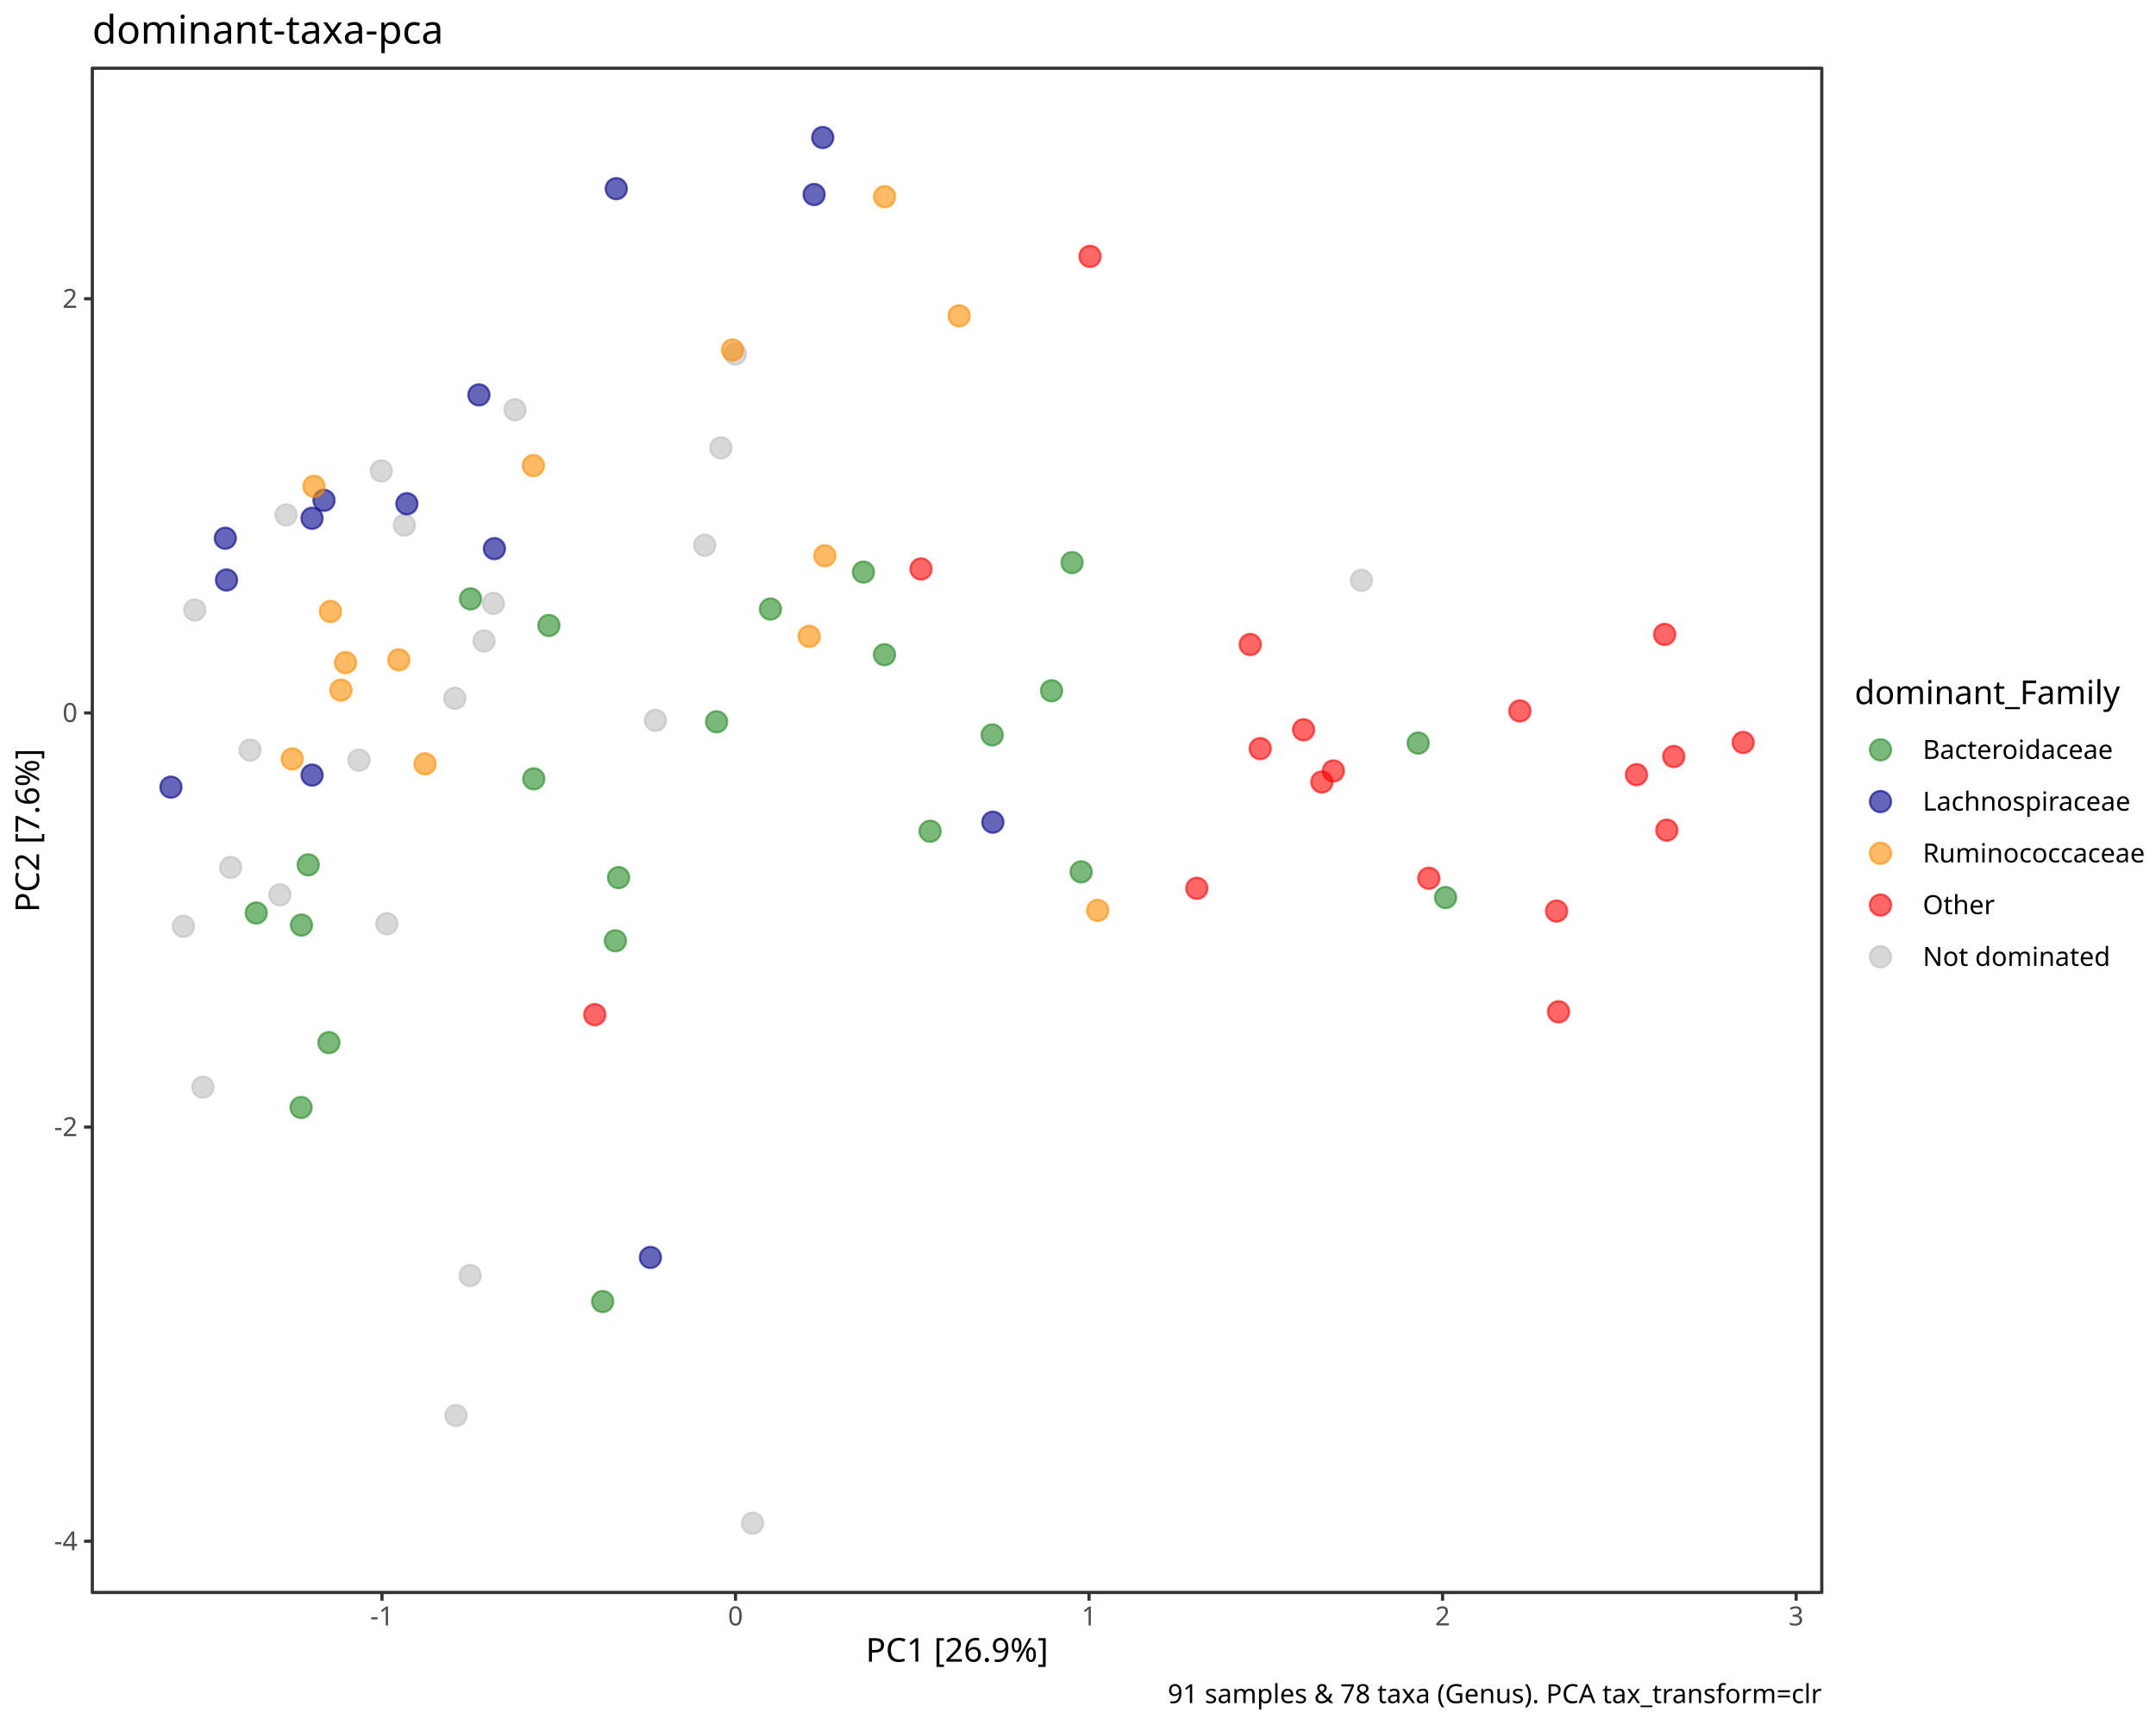
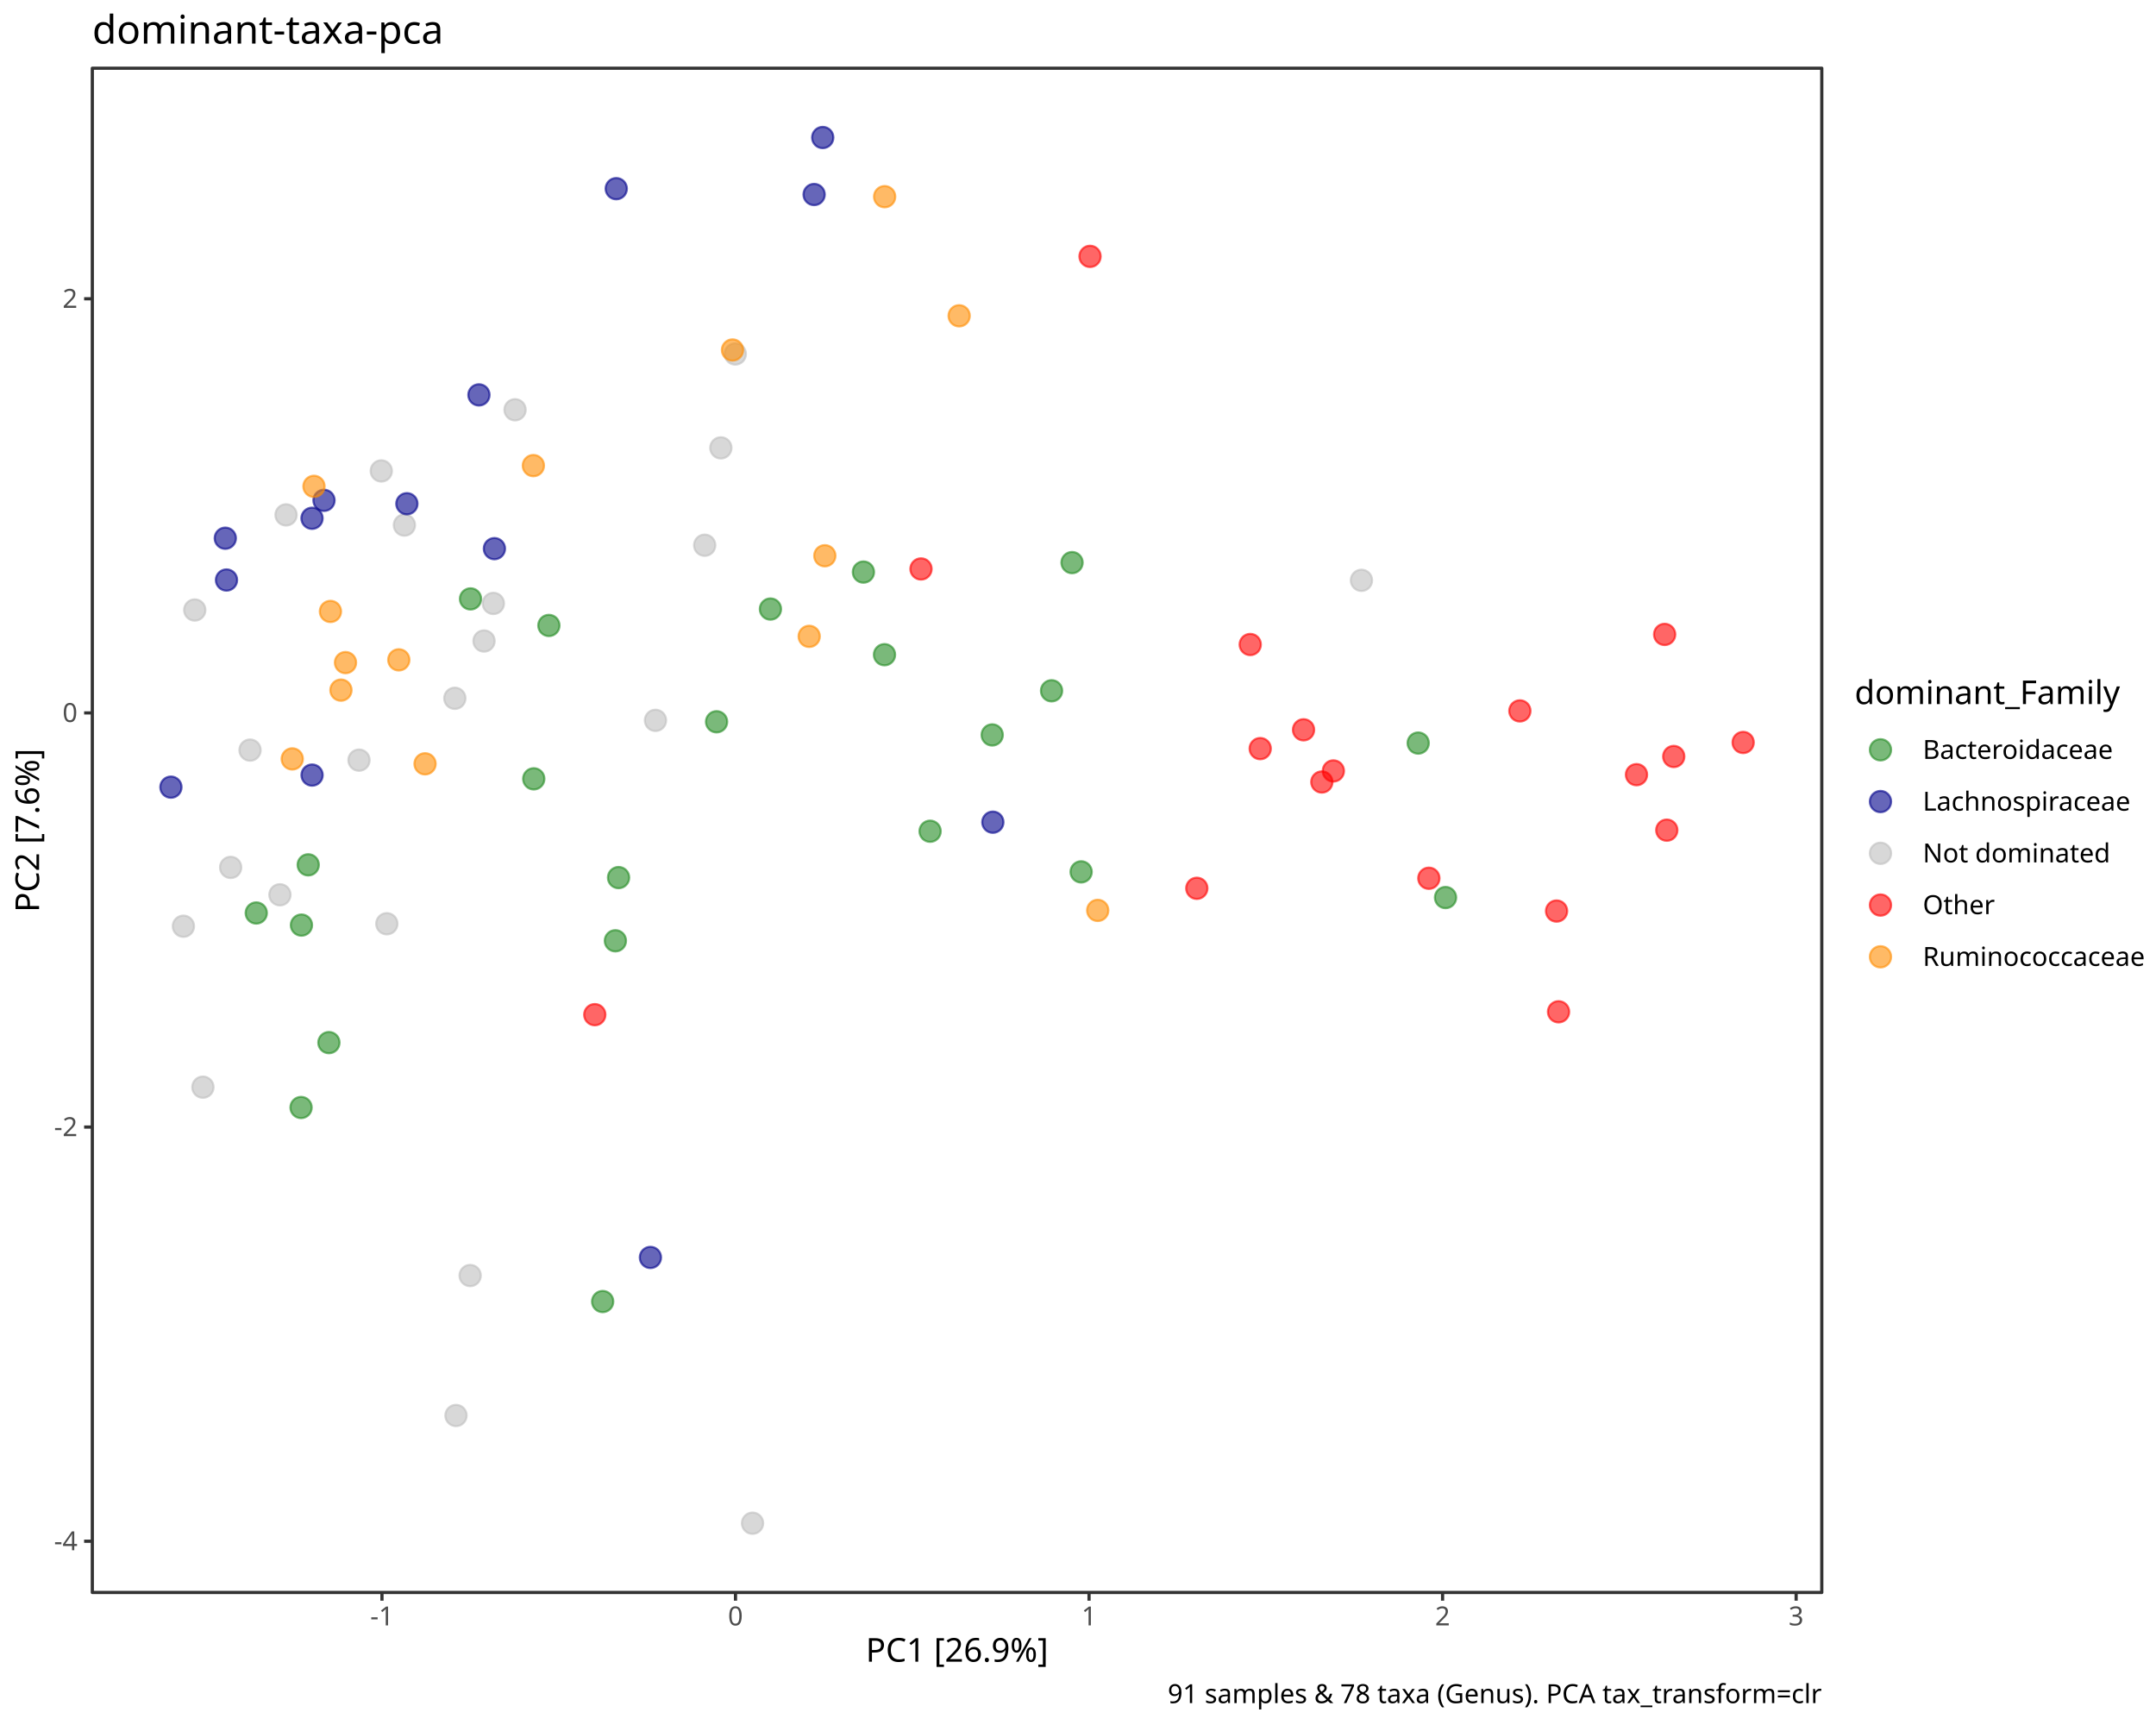
<svg xmlns="http://www.w3.org/2000/svg" class="svglite" data-engine-version="2.0" width="720.00pt" height="576.00pt" viewBox="0 0 720.00 576.00">
  <defs>
    <style type="text/css">
    .svglite line, .svglite polyline, .svglite polygon, .svglite path, .svglite rect, .svglite circle {
      fill: none;
      stroke: #000000;
      stroke-linecap: round;
      stroke-linejoin: round;
      stroke-miterlimit: 10.00;
    }
  </style>
  </defs>
  <rect width="100%" height="100%" style="stroke: none; fill: #FFFFFF;" />
  <defs>
    <clipPath id="cpMC4wMHw3MjAuMDB8MC4wMHw1NzYuMDA=">
      <rect x="0.00" y="0.00" width="720.00" height="576.00" />
    </clipPath>
  </defs>
  <g clip-path="url(#cpMC4wMHw3MjAuMDB8MC4wMHw1NzYuMDA=)">
    <rect x="0.00" y="0.00" width="720.00" height="576.00" style="stroke-width: 1.07; stroke: #FFFFFF; fill: #FFFFFF;" />
    <rect x="30.83" y="22.78" width="577.56" height="508.97" style="stroke-width: 1.07; stroke: none; fill: #FFFFFF;" />
    <circle cx="270.23" cy="212.49" r="3.56" style="stroke-width: 0.71; stroke: #FF8C00; stroke-opacity: 0.60; fill: #FF8C00; fill-opacity: 0.60;" />
    <circle cx="67.76" cy="363.02" r="3.56" style="stroke-width: 0.71; stroke: #BEBEBE; stroke-opacity: 0.60; fill: #BEBEBE; fill-opacity: 0.60;" />
    <circle cx="351.17" cy="230.66" r="3.56" style="stroke-width: 0.71; stroke: #228B22; stroke-opacity: 0.60; fill: #228B22; fill-opacity: 0.60;" />
    <circle cx="358.01" cy="187.86" r="3.56" style="stroke-width: 0.71; stroke: #228B22; stroke-opacity: 0.60; fill: #228B22; fill-opacity: 0.60;" />
    <circle cx="295.43" cy="65.67" r="3.56" style="stroke-width: 0.71; stroke: #FF8C00; stroke-opacity: 0.60; fill: #FF8C00; fill-opacity: 0.60;" />
    <circle cx="417.52" cy="215.21" r="3.56" style="stroke-width: 0.71; stroke: #FF0000; stroke-opacity: 0.60; fill: #FF0000; fill-opacity: 0.60;" />
    <circle cx="245.55" cy="118.20" r="3.56" style="stroke-width: 0.71; stroke: #BEBEBE; stroke-opacity: 0.60; fill: #BEBEBE; fill-opacity: 0.60;" />
    <circle cx="582.13" cy="247.92" r="3.56" style="stroke-width: 0.71; stroke: #FF0000; stroke-opacity: 0.60; fill: #FF0000; fill-opacity: 0.60;" />
    <circle cx="217.21" cy="419.88" r="3.56" style="stroke-width: 0.71; stroke: #00008B; stroke-opacity: 0.60; fill: #00008B; fill-opacity: 0.60;" />
    <circle cx="141.95" cy="255.05" r="3.56" style="stroke-width: 0.71; stroke: #FF8C00; stroke-opacity: 0.60; fill: #FF8C00; fill-opacity: 0.60;" />
    <circle cx="366.59" cy="303.99" r="3.56" style="stroke-width: 0.71; stroke: #FF8C00; stroke-opacity: 0.60; fill: #FF8C00; fill-opacity: 0.60;" />
    <circle cx="157.01" cy="425.92" r="3.56" style="stroke-width: 0.71; stroke: #BEBEBE; stroke-opacity: 0.60; fill: #BEBEBE; fill-opacity: 0.60;" />
    <circle cx="108.20" cy="167.07" r="3.56" style="stroke-width: 0.71; stroke: #00008B; stroke-opacity: 0.60; fill: #00008B; fill-opacity: 0.60;" />
    <circle cx="95.53" cy="171.93" r="3.56" style="stroke-width: 0.71; stroke: #BEBEBE; stroke-opacity: 0.60; fill: #BEBEBE; fill-opacity: 0.60;" />
    <circle cx="110.35" cy="204.17" r="3.56" style="stroke-width: 0.71; stroke: #FF8C00; stroke-opacity: 0.60; fill: #FF8C00; fill-opacity: 0.60;" />
    <circle cx="320.31" cy="105.45" r="3.56" style="stroke-width: 0.71; stroke: #FF8C00; stroke-opacity: 0.60; fill: #FF8C00; fill-opacity: 0.60;" />
    <circle cx="178.12" cy="155.47" r="3.56" style="stroke-width: 0.71; stroke: #FF8C00; stroke-opacity: 0.60; fill: #FF8C00; fill-opacity: 0.60;" />
    <circle cx="288.34" cy="191.02" r="3.56" style="stroke-width: 0.71; stroke: #228B22; stroke-opacity: 0.60; fill: #228B22; fill-opacity: 0.60;" />
    <circle cx="133.18" cy="220.33" r="3.56" style="stroke-width: 0.71; stroke: #FF8C00; stroke-opacity: 0.60; fill: #FF8C00; fill-opacity: 0.60;" />
    <circle cx="159.94" cy="131.86" r="3.56" style="stroke-width: 0.71; stroke: #00008B; stroke-opacity: 0.60; fill: #00008B; fill-opacity: 0.60;" />
    <circle cx="100.54" cy="369.81" r="3.56" style="stroke-width: 0.71; stroke: #228B22; stroke-opacity: 0.60; fill: #228B22; fill-opacity: 0.60;" />
    <circle cx="135.05" cy="175.33" r="3.56" style="stroke-width: 0.71; stroke: #BEBEBE; stroke-opacity: 0.60; fill: #BEBEBE; fill-opacity: 0.60;" />
    <circle cx="135.88" cy="168.20" r="3.56" style="stroke-width: 0.71; stroke: #00008B; stroke-opacity: 0.60; fill: #00008B; fill-opacity: 0.60;" />
    <circle cx="454.66" cy="193.78" r="3.56" style="stroke-width: 0.71; stroke: #BEBEBE; stroke-opacity: 0.60; fill: #BEBEBE; fill-opacity: 0.60;" />
    <circle cx="546.51" cy="258.67" r="3.56" style="stroke-width: 0.71; stroke: #FF0000; stroke-opacity: 0.60; fill: #FF0000; fill-opacity: 0.60;" />
    <circle cx="57.08" cy="262.84" r="3.56" style="stroke-width: 0.71; stroke: #00008B; stroke-opacity: 0.60; fill: #00008B; fill-opacity: 0.60;" />
    <circle cx="178.25" cy="260.06" r="3.56" style="stroke-width: 0.71; stroke: #228B22; stroke-opacity: 0.60; fill: #228B22; fill-opacity: 0.60;" />
    <circle cx="109.84" cy="348.14" r="3.56" style="stroke-width: 0.71; stroke: #228B22; stroke-opacity: 0.60; fill: #228B22; fill-opacity: 0.60;" />
    <circle cx="555.91" cy="211.84" r="3.56" style="stroke-width: 0.71; stroke: #FF0000; stroke-opacity: 0.60; fill: #FF0000; fill-opacity: 0.60;" />
    <circle cx="104.20" cy="173.06" r="3.56" style="stroke-width: 0.71; stroke: #00008B; stroke-opacity: 0.60; fill: #00008B; fill-opacity: 0.60;" />
    <circle cx="93.48" cy="298.78" r="3.56" style="stroke-width: 0.71; stroke: #BEBEBE; stroke-opacity: 0.60; fill: #BEBEBE; fill-opacity: 0.60;" />
    <circle cx="244.62" cy="116.87" r="3.56" style="stroke-width: 0.71; stroke: #FF8C00; stroke-opacity: 0.60; fill: #FF8C00; fill-opacity: 0.60;" />
    <circle cx="165.11" cy="183.20" r="3.56" style="stroke-width: 0.71; stroke: #00008B; stroke-opacity: 0.60; fill: #00008B; fill-opacity: 0.60;" />
    <circle cx="104.22" cy="258.81" r="3.56" style="stroke-width: 0.71; stroke: #00008B; stroke-opacity: 0.60; fill: #00008B; fill-opacity: 0.60;" />
    <circle cx="235.33" cy="182.06" r="3.56" style="stroke-width: 0.71; stroke: #BEBEBE; stroke-opacity: 0.60; fill: #BEBEBE; fill-opacity: 0.60;" />
    <circle cx="420.85" cy="249.97" r="3.56" style="stroke-width: 0.71; stroke: #FF0000; stroke-opacity: 0.60; fill: #FF0000; fill-opacity: 0.60;" />
    <circle cx="519.82" cy="304.21" r="3.56" style="stroke-width: 0.71; stroke: #FF0000; stroke-opacity: 0.60; fill: #FF0000; fill-opacity: 0.60;" />
    <circle cx="75.64" cy="193.67" r="3.56" style="stroke-width: 0.71; stroke: #00008B; stroke-opacity: 0.60; fill: #00008B; fill-opacity: 0.60;" />
    <circle cx="271.88" cy="64.95" r="3.56" style="stroke-width: 0.71; stroke: #00008B; stroke-opacity: 0.60; fill: #00008B; fill-opacity: 0.60;" />
    <circle cx="257.29" cy="203.37" r="3.56" style="stroke-width: 0.71; stroke: #228B22; stroke-opacity: 0.60; fill: #228B22; fill-opacity: 0.60;" />
    <circle cx="102.93" cy="288.78" r="3.56" style="stroke-width: 0.71; stroke: #228B22; stroke-opacity: 0.60; fill: #228B22; fill-opacity: 0.60;" />
    <circle cx="205.51" cy="314.14" r="3.56" style="stroke-width: 0.71; stroke: #228B22; stroke-opacity: 0.60; fill: #228B22; fill-opacity: 0.60;" />
    <circle cx="331.35" cy="245.40" r="3.56" style="stroke-width: 0.71; stroke: #228B22; stroke-opacity: 0.60; fill: #228B22; fill-opacity: 0.60;" />
    <circle cx="558.95" cy="252.60" r="3.56" style="stroke-width: 0.71; stroke: #FF0000; stroke-opacity: 0.60; fill: #FF0000; fill-opacity: 0.60;" />
    <circle cx="310.61" cy="277.56" r="3.56" style="stroke-width: 0.71; stroke: #228B22; stroke-opacity: 0.60; fill: #228B22; fill-opacity: 0.60;" />
    <circle cx="100.67" cy="308.90" r="3.56" style="stroke-width: 0.71; stroke: #228B22; stroke-opacity: 0.60; fill: #228B22; fill-opacity: 0.60;" />
    <circle cx="218.90" cy="240.54" r="3.56" style="stroke-width: 0.71; stroke: #BEBEBE; stroke-opacity: 0.60; fill: #BEBEBE; fill-opacity: 0.60;" />
    <circle cx="361.05" cy="291.13" r="3.56" style="stroke-width: 0.71; stroke: #228B22; stroke-opacity: 0.60; fill: #228B22; fill-opacity: 0.60;" />
    <circle cx="151.89" cy="233.17" r="3.56" style="stroke-width: 0.71; stroke: #BEBEBE; stroke-opacity: 0.60; fill: #BEBEBE; fill-opacity: 0.60;" />
    <circle cx="399.68" cy="296.62" r="3.56" style="stroke-width: 0.71; stroke: #FF0000; stroke-opacity: 0.60; fill: #FF0000; fill-opacity: 0.60;" />
    <circle cx="206.57" cy="293.04" r="3.56" style="stroke-width: 0.71; stroke: #228B22; stroke-opacity: 0.60; fill: #228B22; fill-opacity: 0.60;" />
    <circle cx="556.63" cy="277.20" r="3.56" style="stroke-width: 0.71; stroke: #FF0000; stroke-opacity: 0.60; fill: #FF0000; fill-opacity: 0.60;" />
    <circle cx="239.30" cy="241.01" r="3.56" style="stroke-width: 0.71; stroke: #228B22; stroke-opacity: 0.60; fill: #228B22; fill-opacity: 0.60;" />
    <circle cx="152.28" cy="472.65" r="3.56" style="stroke-width: 0.71; stroke: #BEBEBE; stroke-opacity: 0.60; fill: #BEBEBE; fill-opacity: 0.60;" />
    <circle cx="295.38" cy="218.61" r="3.56" style="stroke-width: 0.71; stroke: #228B22; stroke-opacity: 0.60; fill: #228B22; fill-opacity: 0.60;" />
    <circle cx="205.80" cy="63.00" r="3.56" style="stroke-width: 0.71; stroke: #00008B; stroke-opacity: 0.60; fill: #00008B; fill-opacity: 0.60;" />
    <circle cx="161.64" cy="214.04" r="3.56" style="stroke-width: 0.71; stroke: #BEBEBE; stroke-opacity: 0.60; fill: #BEBEBE; fill-opacity: 0.60;" />
    <circle cx="129.18" cy="308.45" r="3.56" style="stroke-width: 0.71; stroke: #BEBEBE; stroke-opacity: 0.60; fill: #BEBEBE; fill-opacity: 0.60;" />
    <circle cx="441.43" cy="261.12" r="3.56" style="stroke-width: 0.71; stroke: #FF0000; stroke-opacity: 0.60; fill: #FF0000; fill-opacity: 0.60;" />
    <circle cx="119.89" cy="253.82" r="3.56" style="stroke-width: 0.71; stroke: #BEBEBE; stroke-opacity: 0.60; fill: #BEBEBE; fill-opacity: 0.60;" />
    <circle cx="275.45" cy="185.57" r="3.56" style="stroke-width: 0.71; stroke: #FF8C00; stroke-opacity: 0.60; fill: #FF8C00; fill-opacity: 0.60;" />
    <circle cx="85.58" cy="304.86" r="3.56" style="stroke-width: 0.71; stroke: #228B22; stroke-opacity: 0.60; fill: #228B22; fill-opacity: 0.60;" />
    <circle cx="65.04" cy="203.69" r="3.56" style="stroke-width: 0.71; stroke: #BEBEBE; stroke-opacity: 0.60; fill: #BEBEBE; fill-opacity: 0.60;" />
    <circle cx="473.61" cy="248.12" r="3.56" style="stroke-width: 0.71; stroke: #228B22; stroke-opacity: 0.60; fill: #228B22; fill-opacity: 0.60;" />
    <circle cx="507.56" cy="237.38" r="3.56" style="stroke-width: 0.71; stroke: #FF0000; stroke-opacity: 0.60; fill: #FF0000; fill-opacity: 0.60;" />
    <circle cx="83.50" cy="250.47" r="3.56" style="stroke-width: 0.71; stroke: #BEBEBE; stroke-opacity: 0.60; fill: #BEBEBE; fill-opacity: 0.60;" />
    <circle cx="77.03" cy="289.64" r="3.56" style="stroke-width: 0.71; stroke: #BEBEBE; stroke-opacity: 0.60; fill: #BEBEBE; fill-opacity: 0.60;" />
    <circle cx="274.75" cy="45.92" r="3.56" style="stroke-width: 0.71; stroke: #00008B; stroke-opacity: 0.60; fill: #00008B; fill-opacity: 0.60;" />
    <circle cx="113.86" cy="230.44" r="3.56" style="stroke-width: 0.71; stroke: #FF8C00; stroke-opacity: 0.60; fill: #FF8C00; fill-opacity: 0.60;" />
    <circle cx="183.30" cy="208.85" r="3.56" style="stroke-width: 0.71; stroke: #228B22; stroke-opacity: 0.60; fill: #228B22; fill-opacity: 0.60;" />
    <circle cx="364.02" cy="85.61" r="3.56" style="stroke-width: 0.71; stroke: #FF0000; stroke-opacity: 0.60; fill: #FF0000; fill-opacity: 0.60;" />
    <circle cx="157.13" cy="199.98" r="3.56" style="stroke-width: 0.71; stroke: #228B22; stroke-opacity: 0.60; fill: #228B22; fill-opacity: 0.60;" />
    <circle cx="104.85" cy="162.40" r="3.56" style="stroke-width: 0.71; stroke: #FF8C00; stroke-opacity: 0.60; fill: #FF8C00; fill-opacity: 0.60;" />
    <circle cx="240.73" cy="149.55" r="3.56" style="stroke-width: 0.71; stroke: #BEBEBE; stroke-opacity: 0.60; fill: #BEBEBE; fill-opacity: 0.60;" />
    <circle cx="164.76" cy="201.49" r="3.56" style="stroke-width: 0.71; stroke: #BEBEBE; stroke-opacity: 0.60; fill: #BEBEBE; fill-opacity: 0.60;" />
    <circle cx="435.32" cy="243.69" r="3.56" style="stroke-width: 0.71; stroke: #FF0000; stroke-opacity: 0.60; fill: #FF0000; fill-opacity: 0.60;" />
    <circle cx="127.33" cy="157.25" r="3.56" style="stroke-width: 0.71; stroke: #BEBEBE; stroke-opacity: 0.60; fill: #BEBEBE; fill-opacity: 0.60;" />
    <circle cx="115.38" cy="221.25" r="3.56" style="stroke-width: 0.71; stroke: #FF8C00; stroke-opacity: 0.60; fill: #FF8C00; fill-opacity: 0.60;" />
    <circle cx="307.57" cy="189.98" r="3.56" style="stroke-width: 0.71; stroke: #FF0000; stroke-opacity: 0.60; fill: #FF0000; fill-opacity: 0.60;" />
    <circle cx="172.00" cy="136.83" r="3.56" style="stroke-width: 0.71; stroke: #BEBEBE; stroke-opacity: 0.60; fill: #BEBEBE; fill-opacity: 0.60;" />
    <circle cx="445.28" cy="257.43" r="3.56" style="stroke-width: 0.71; stroke: #FF0000; stroke-opacity: 0.60; fill: #FF0000; fill-opacity: 0.60;" />
    <circle cx="331.56" cy="274.54" r="3.56" style="stroke-width: 0.71; stroke: #00008B; stroke-opacity: 0.60; fill: #00008B; fill-opacity: 0.60;" />
    <circle cx="482.74" cy="299.70" r="3.56" style="stroke-width: 0.71; stroke: #228B22; stroke-opacity: 0.60; fill: #228B22; fill-opacity: 0.60;" />
    <circle cx="477.17" cy="293.26" r="3.56" style="stroke-width: 0.71; stroke: #FF0000; stroke-opacity: 0.60; fill: #FF0000; fill-opacity: 0.60;" />
    <circle cx="75.24" cy="179.72" r="3.56" style="stroke-width: 0.71; stroke: #00008B; stroke-opacity: 0.60; fill: #00008B; fill-opacity: 0.60;" />
    <circle cx="61.25" cy="309.28" r="3.56" style="stroke-width: 0.71; stroke: #BEBEBE; stroke-opacity: 0.60; fill: #BEBEBE; fill-opacity: 0.60;" />
    <circle cx="201.26" cy="434.60" r="3.56" style="stroke-width: 0.71; stroke: #228B22; stroke-opacity: 0.60; fill: #228B22; fill-opacity: 0.60;" />
    <circle cx="97.60" cy="253.41" r="3.56" style="stroke-width: 0.71; stroke: #FF8C00; stroke-opacity: 0.60; fill: #FF8C00; fill-opacity: 0.60;" />
    <circle cx="251.31" cy="508.62" r="3.56" style="stroke-width: 0.71; stroke: #BEBEBE; stroke-opacity: 0.60; fill: #BEBEBE; fill-opacity: 0.60;" />
    <circle cx="520.48" cy="337.85" r="3.56" style="stroke-width: 0.71; stroke: #FF0000; stroke-opacity: 0.60; fill: #FF0000; fill-opacity: 0.60;" />
    <circle cx="198.63" cy="338.81" r="3.56" style="stroke-width: 0.71; stroke: #FF0000; stroke-opacity: 0.60; fill: #FF0000; fill-opacity: 0.60;" />
    <rect x="30.83" y="22.78" width="577.56" height="508.97" style="stroke-width: 1.07; stroke: #333333;" />
    <text x="25.90" y="517.66" text-anchor="end" style="font-size: 8.80px; fill: #4D4D4D; font-family: sans;" textLength="7.82px" lengthAdjust="spacingAndGlyphs">-4</text>
    <text x="25.90" y="379.37" text-anchor="end" style="font-size: 8.80px; fill: #4D4D4D; font-family: sans;" textLength="7.82px" lengthAdjust="spacingAndGlyphs">-2</text>
    <text x="25.90" y="241.08" text-anchor="end" style="font-size: 8.80px; fill: #4D4D4D; font-family: sans;" textLength="4.89px" lengthAdjust="spacingAndGlyphs">0</text>
    <text x="25.90" y="102.79" text-anchor="end" style="font-size: 8.80px; fill: #4D4D4D; font-family: sans;" textLength="4.89px" lengthAdjust="spacingAndGlyphs">2</text>
    <polyline points="28.09,514.63 30.83,514.63 " style="stroke-width: 1.07; stroke: #333333; stroke-linecap: butt;" />
    <polyline points="28.09,376.34 30.83,376.34 " style="stroke-width: 1.07; stroke: #333333; stroke-linecap: butt;" />
    <polyline points="28.09,238.05 30.83,238.05 " style="stroke-width: 1.07; stroke: #333333; stroke-linecap: butt;" />
    <polyline points="28.09,99.76 30.83,99.76 " style="stroke-width: 1.07; stroke: #333333; stroke-linecap: butt;" />
    <polyline points="127.56,534.49 127.56,531.75 " style="stroke-width: 1.07; stroke: #333333; stroke-linecap: butt;" />
    <polyline points="245.62,534.49 245.62,531.75 " style="stroke-width: 1.07; stroke: #333333; stroke-linecap: butt;" />
    <polyline points="363.69,534.49 363.69,531.75 " style="stroke-width: 1.07; stroke: #333333; stroke-linecap: butt;" />
    <polyline points="481.75,534.49 481.75,531.75 " style="stroke-width: 1.07; stroke: #333333; stroke-linecap: butt;" />
    <polyline points="599.82,534.49 599.82,531.75 " style="stroke-width: 1.07; stroke: #333333; stroke-linecap: butt;" />
    <text x="127.56" y="542.74" text-anchor="middle" style="font-size: 8.80px; fill: #4D4D4D; font-family: sans;" textLength="7.82px" lengthAdjust="spacingAndGlyphs">-1</text>
    <text x="245.62" y="542.74" text-anchor="middle" style="font-size: 8.80px; fill: #4D4D4D; font-family: sans;" textLength="4.89px" lengthAdjust="spacingAndGlyphs">0</text>
    <text x="363.69" y="542.74" text-anchor="middle" style="font-size: 8.80px; fill: #4D4D4D; font-family: sans;" textLength="4.89px" lengthAdjust="spacingAndGlyphs">1</text>
    <text x="481.75" y="542.74" text-anchor="middle" style="font-size: 8.80px; fill: #4D4D4D; font-family: sans;" textLength="4.89px" lengthAdjust="spacingAndGlyphs">2</text>
    <text x="599.82" y="542.74" text-anchor="middle" style="font-size: 8.80px; fill: #4D4D4D; font-family: sans;" textLength="4.89px" lengthAdjust="spacingAndGlyphs">3</text>
    <text x="319.61" y="554.87" text-anchor="middle" style="font-size: 11.00px; font-family: sans;" textLength="61.76px" lengthAdjust="spacingAndGlyphs">PC1 [26.9%]</text>
    <text transform="translate(13.05,277.27) rotate(-90)" text-anchor="middle" style="font-size: 11.00px; font-family: sans;" textLength="55.64px" lengthAdjust="spacingAndGlyphs">PC2 [7.6%]</text>
    <rect x="619.35" y="226.40" width="95.17" height="101.73" style="stroke-width: 1.07; stroke: none; fill: #FFFFFF;" />
    <text x="619.35" y="235.11" style="font-size: 11.00px; font-family: sans;" textLength="83.77px" lengthAdjust="spacingAndGlyphs">dominant_Family</text>
    <rect x="619.35" y="241.73" width="17.28" height="17.28" style="stroke-width: 1.07; stroke: none; fill: #FFFFFF;" />
    <circle cx="627.99" cy="250.37" r="3.56" style="stroke-width: 0.71; stroke: #228B22; stroke-opacity: 0.60; fill: #228B22; fill-opacity: 0.60;" />
    <rect x="619.35" y="259.01" width="17.28" height="17.28" style="stroke-width: 1.07; stroke: none; fill: #FFFFFF;" />
    <circle cx="627.99" cy="267.65" r="3.56" style="stroke-width: 0.71; stroke: #00008B; stroke-opacity: 0.60; fill: #00008B; fill-opacity: 0.60;" />
    <rect x="619.35" y="276.29" width="17.28" height="17.28" style="stroke-width: 1.07; stroke: none; fill: #FFFFFF;" />
-     <circle cx="627.99" cy="284.93" r="3.56" style="stroke-width: 0.71; stroke: #FF8C00; stroke-opacity: 0.60; fill: #FF8C00; fill-opacity: 0.60;" />
+     <circle cx="627.99" cy="284.93" r="3.56" style="stroke-width: 0.71; stroke: #BEBEBE; stroke-opacity: 0.60; fill: #BEBEBE; fill-opacity: 0.60;" />
    <rect x="619.35" y="293.57" width="17.28" height="17.28" style="stroke-width: 1.07; stroke: none; fill: #FFFFFF;" />
    <circle cx="627.99" cy="302.21" r="3.56" style="stroke-width: 0.71; stroke: #FF0000; stroke-opacity: 0.60; fill: #FF0000; fill-opacity: 0.60;" />
    <rect x="619.35" y="310.85" width="17.28" height="17.28" style="stroke-width: 1.07; stroke: none; fill: #FFFFFF;" />
-     <circle cx="627.99" cy="319.49" r="3.56" style="stroke-width: 0.71; stroke: #BEBEBE; stroke-opacity: 0.60; fill: #BEBEBE; fill-opacity: 0.60;" />
+     <circle cx="627.99" cy="319.49" r="3.56" style="stroke-width: 0.71; stroke: #FF8C00; stroke-opacity: 0.60; fill: #FF8C00; fill-opacity: 0.60;" />
    <text x="642.11" y="253.40" style="font-size: 8.80px; font-family: sans;" textLength="61.16px" lengthAdjust="spacingAndGlyphs">Bacteroidaceae</text>
    <text x="642.11" y="270.68" style="font-size: 8.80px; font-family: sans;" textLength="67.04px" lengthAdjust="spacingAndGlyphs">Lachnospiraceae</text>
-     <text x="642.11" y="287.96" style="font-size: 8.80px; font-family: sans;" textLength="72.42px" lengthAdjust="spacingAndGlyphs">Ruminococcaceae</text>
+     <text x="642.11" y="287.96" style="font-size: 8.80px; font-family: sans;" textLength="57.24px" lengthAdjust="spacingAndGlyphs">Not dominated</text>
    <text x="642.11" y="305.24" style="font-size: 8.80px; font-family: sans;" textLength="22.01px" lengthAdjust="spacingAndGlyphs">Other</text>
-     <text x="642.11" y="322.52" style="font-size: 8.80px; font-family: sans;" textLength="57.24px" lengthAdjust="spacingAndGlyphs">Not dominated</text>
+     <text x="642.11" y="322.52" style="font-size: 8.80px; font-family: sans;" textLength="72.42px" lengthAdjust="spacingAndGlyphs">Ruminococcaceae</text>
    <text x="30.83" y="14.56" style="font-size: 13.20px; font-family: sans;" textLength="109.34px" lengthAdjust="spacingAndGlyphs">dominant-taxa-pca</text>
    <text x="608.39" y="568.69" text-anchor="end" style="font-size: 8.80px; font-family: sans;" textLength="212.56px" lengthAdjust="spacingAndGlyphs">91 samples &amp; 78 taxa (Genus). PCA tax_transform=clr</text>
  </g>
</svg>
